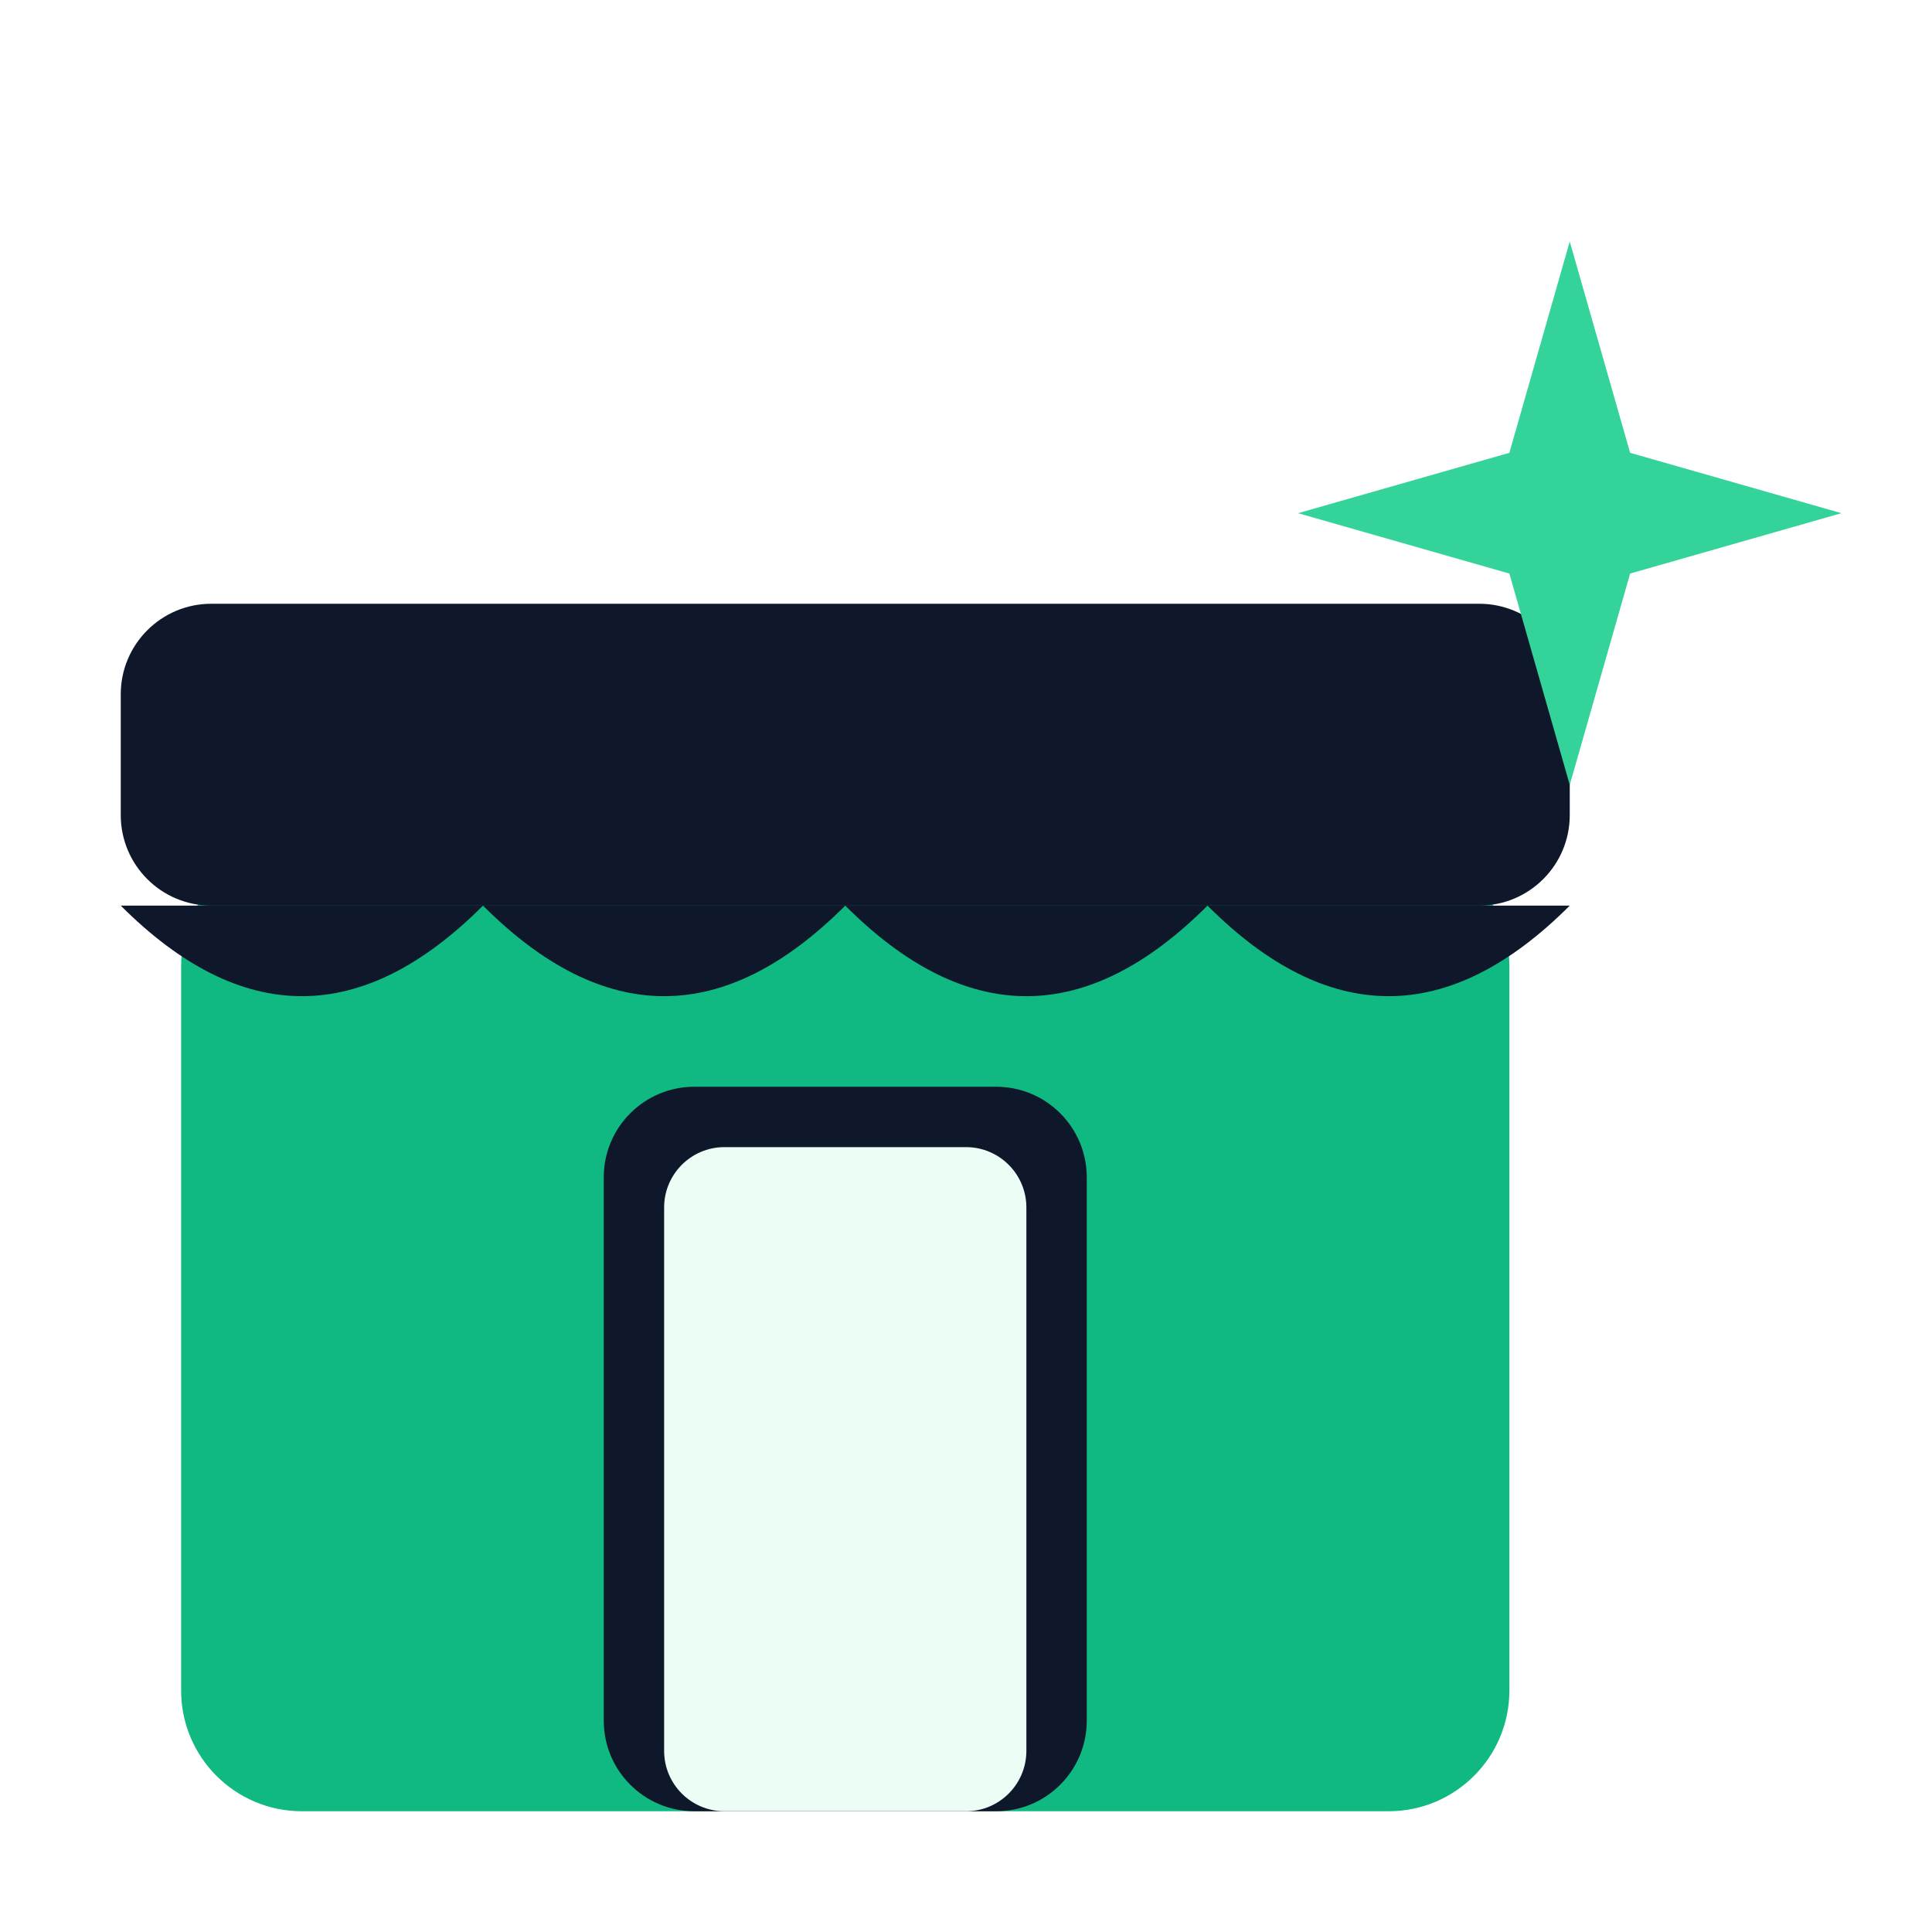
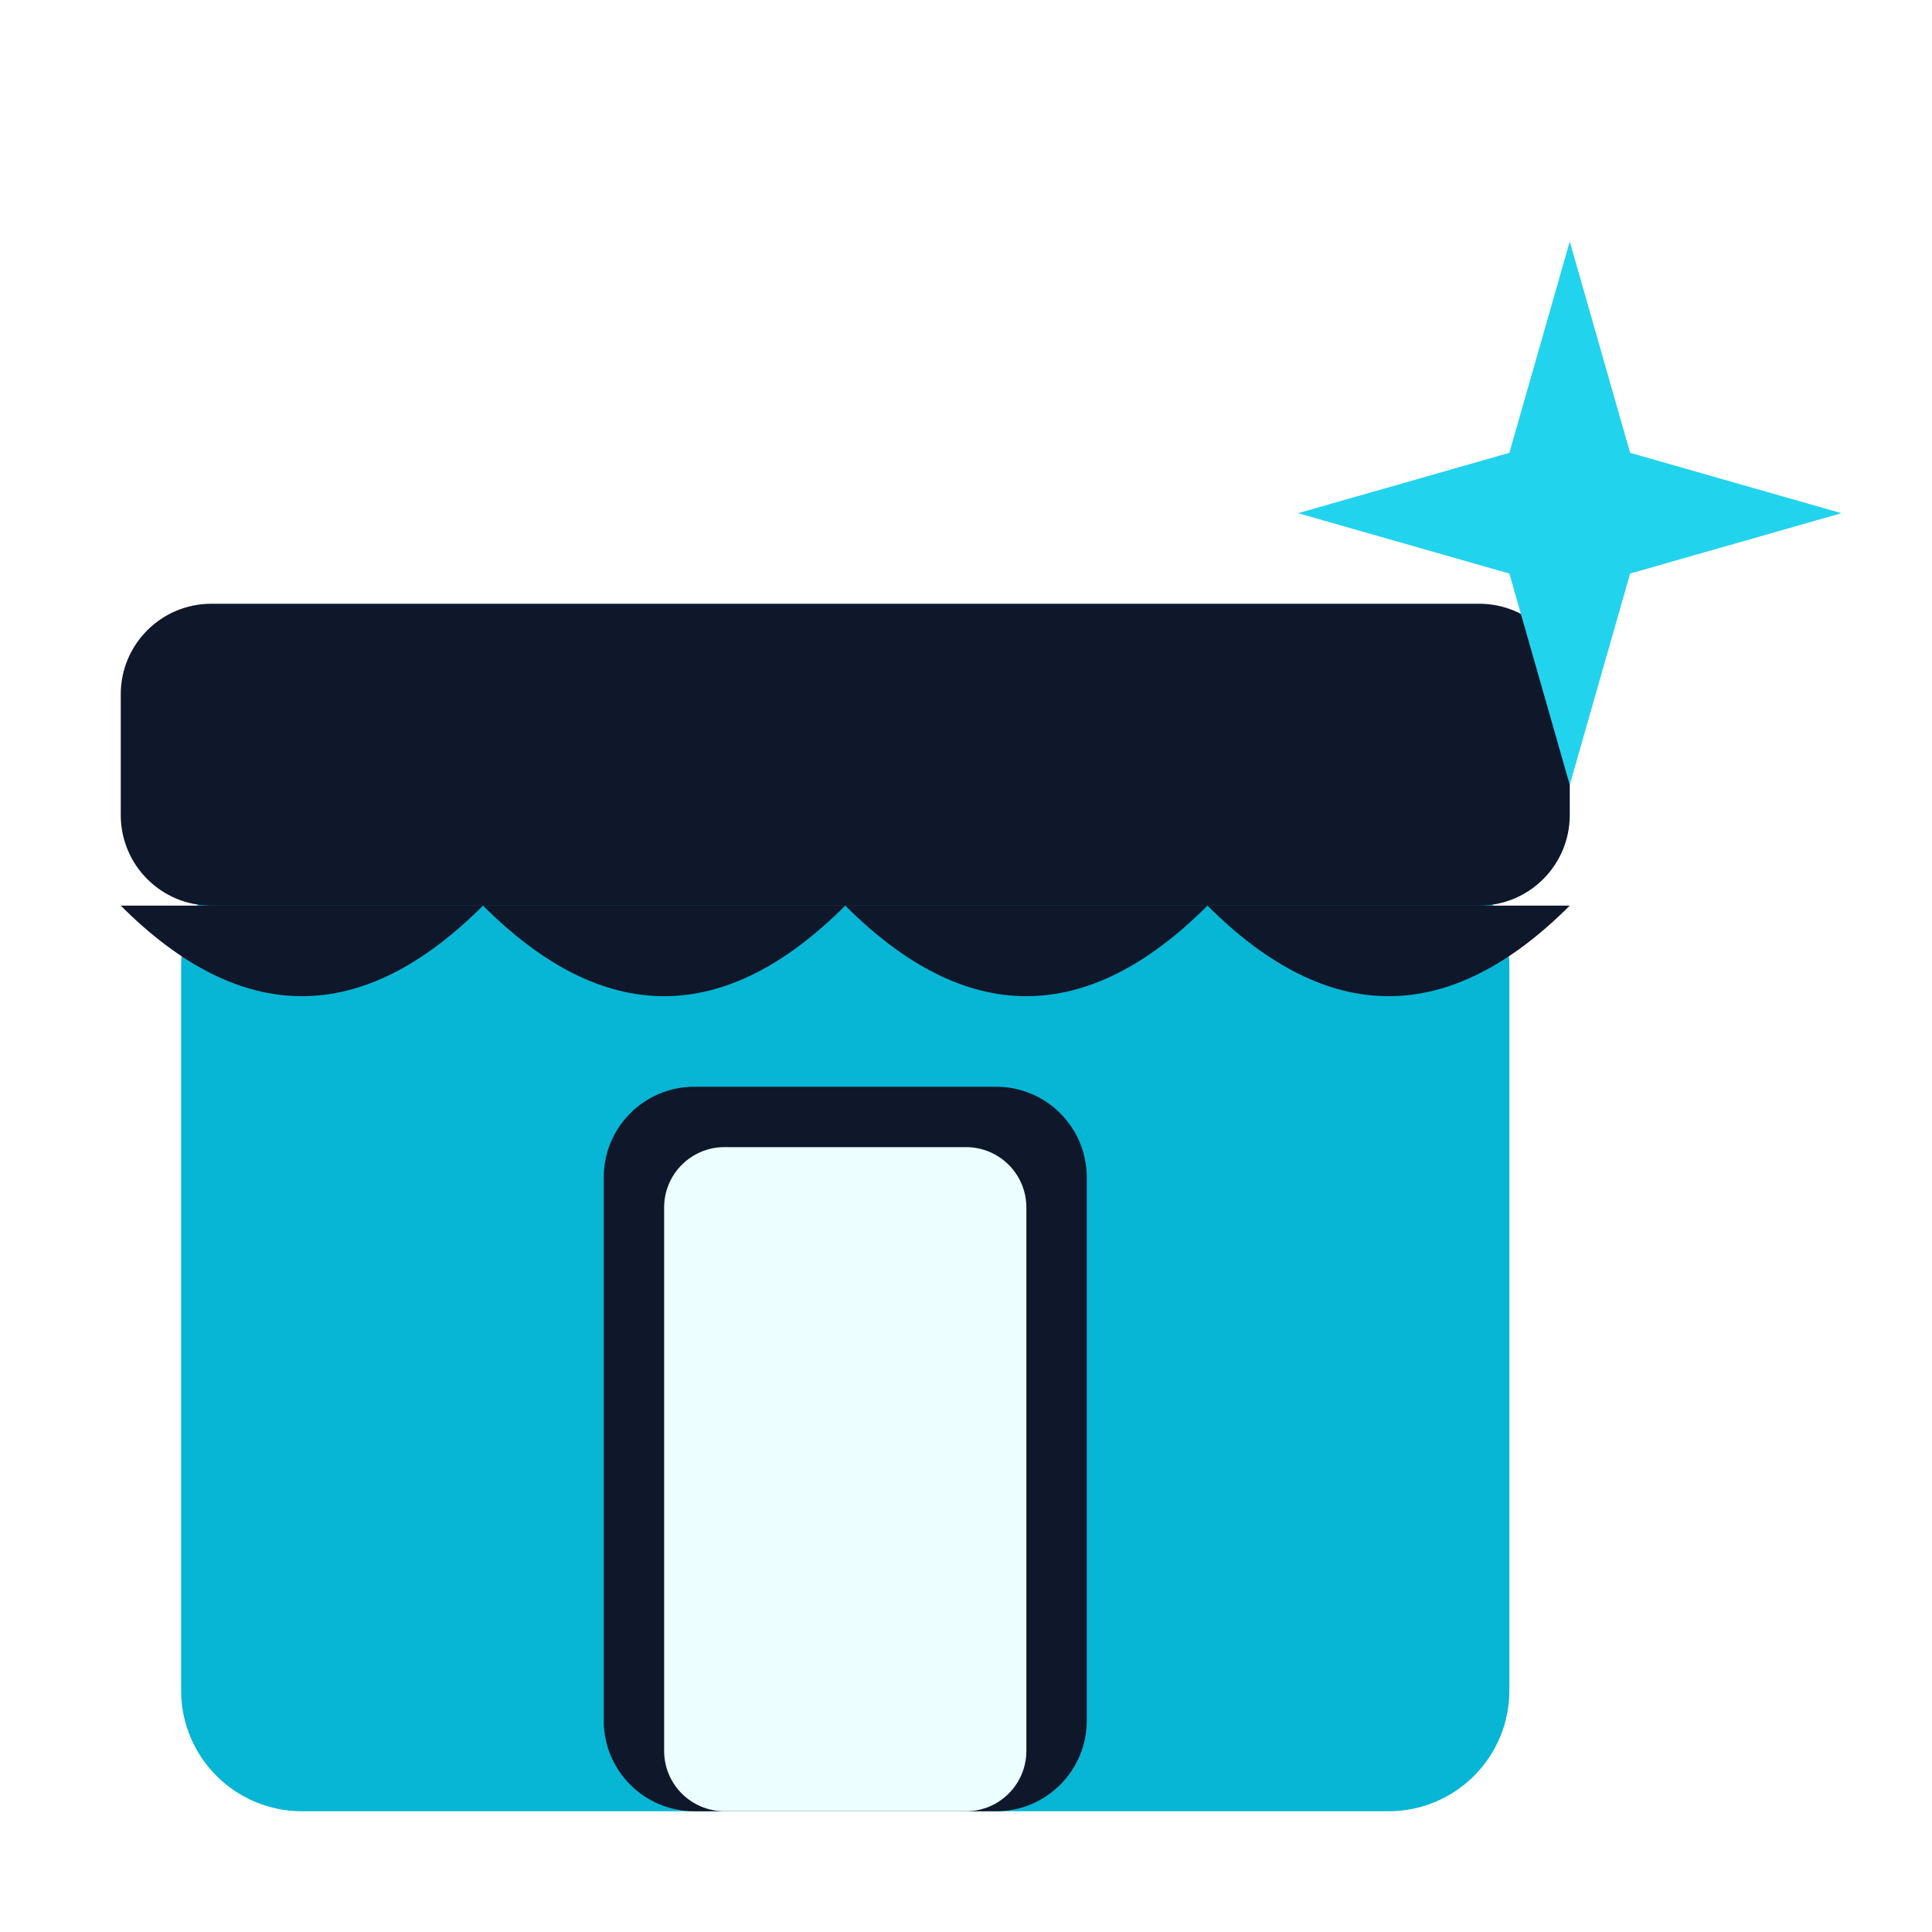
<svg xmlns="http://www.w3.org/2000/svg" viewBox="0 0 32 32" fill="none">
-   <rect x="3" y="14" width="22" height="16" rx="2" fill="#10B981" />
+   <rect x="3" y="14" width="22" height="16" rx="2" fill="#06B6D4" />
  <rect x="2" y="10" width="24" height="5" rx="1.5" fill="#0F172A" />
  <path d="M2 15 Q5 18, 8 15 Q11 18, 14 15 Q17 18, 20 15 Q23 18, 26 15" fill="#0F172A" />
  <rect x="10" y="18" width="8" height="12" rx="1.5" fill="#0F172A" />
-   <rect x="11" y="19" width="6" height="11" rx="1" fill="#ECFDF5" />
-   <path d="M26 4 L27 7.5 L30.5 8.5 L27 9.5 L26 13 L25 9.5 L21.5 8.5 L25 7.5Z" fill="#34D399" />
+   <rect x="11" y="19" width="6" height="11" rx="1" fill="#ECFEFF" />
+   <path d="M26 4 L27 7.5 L30.5 8.5 L27 9.5 L26 13 L25 9.5 L21.5 8.5 L25 7.5Z" fill="#22D3EE" />
</svg>
